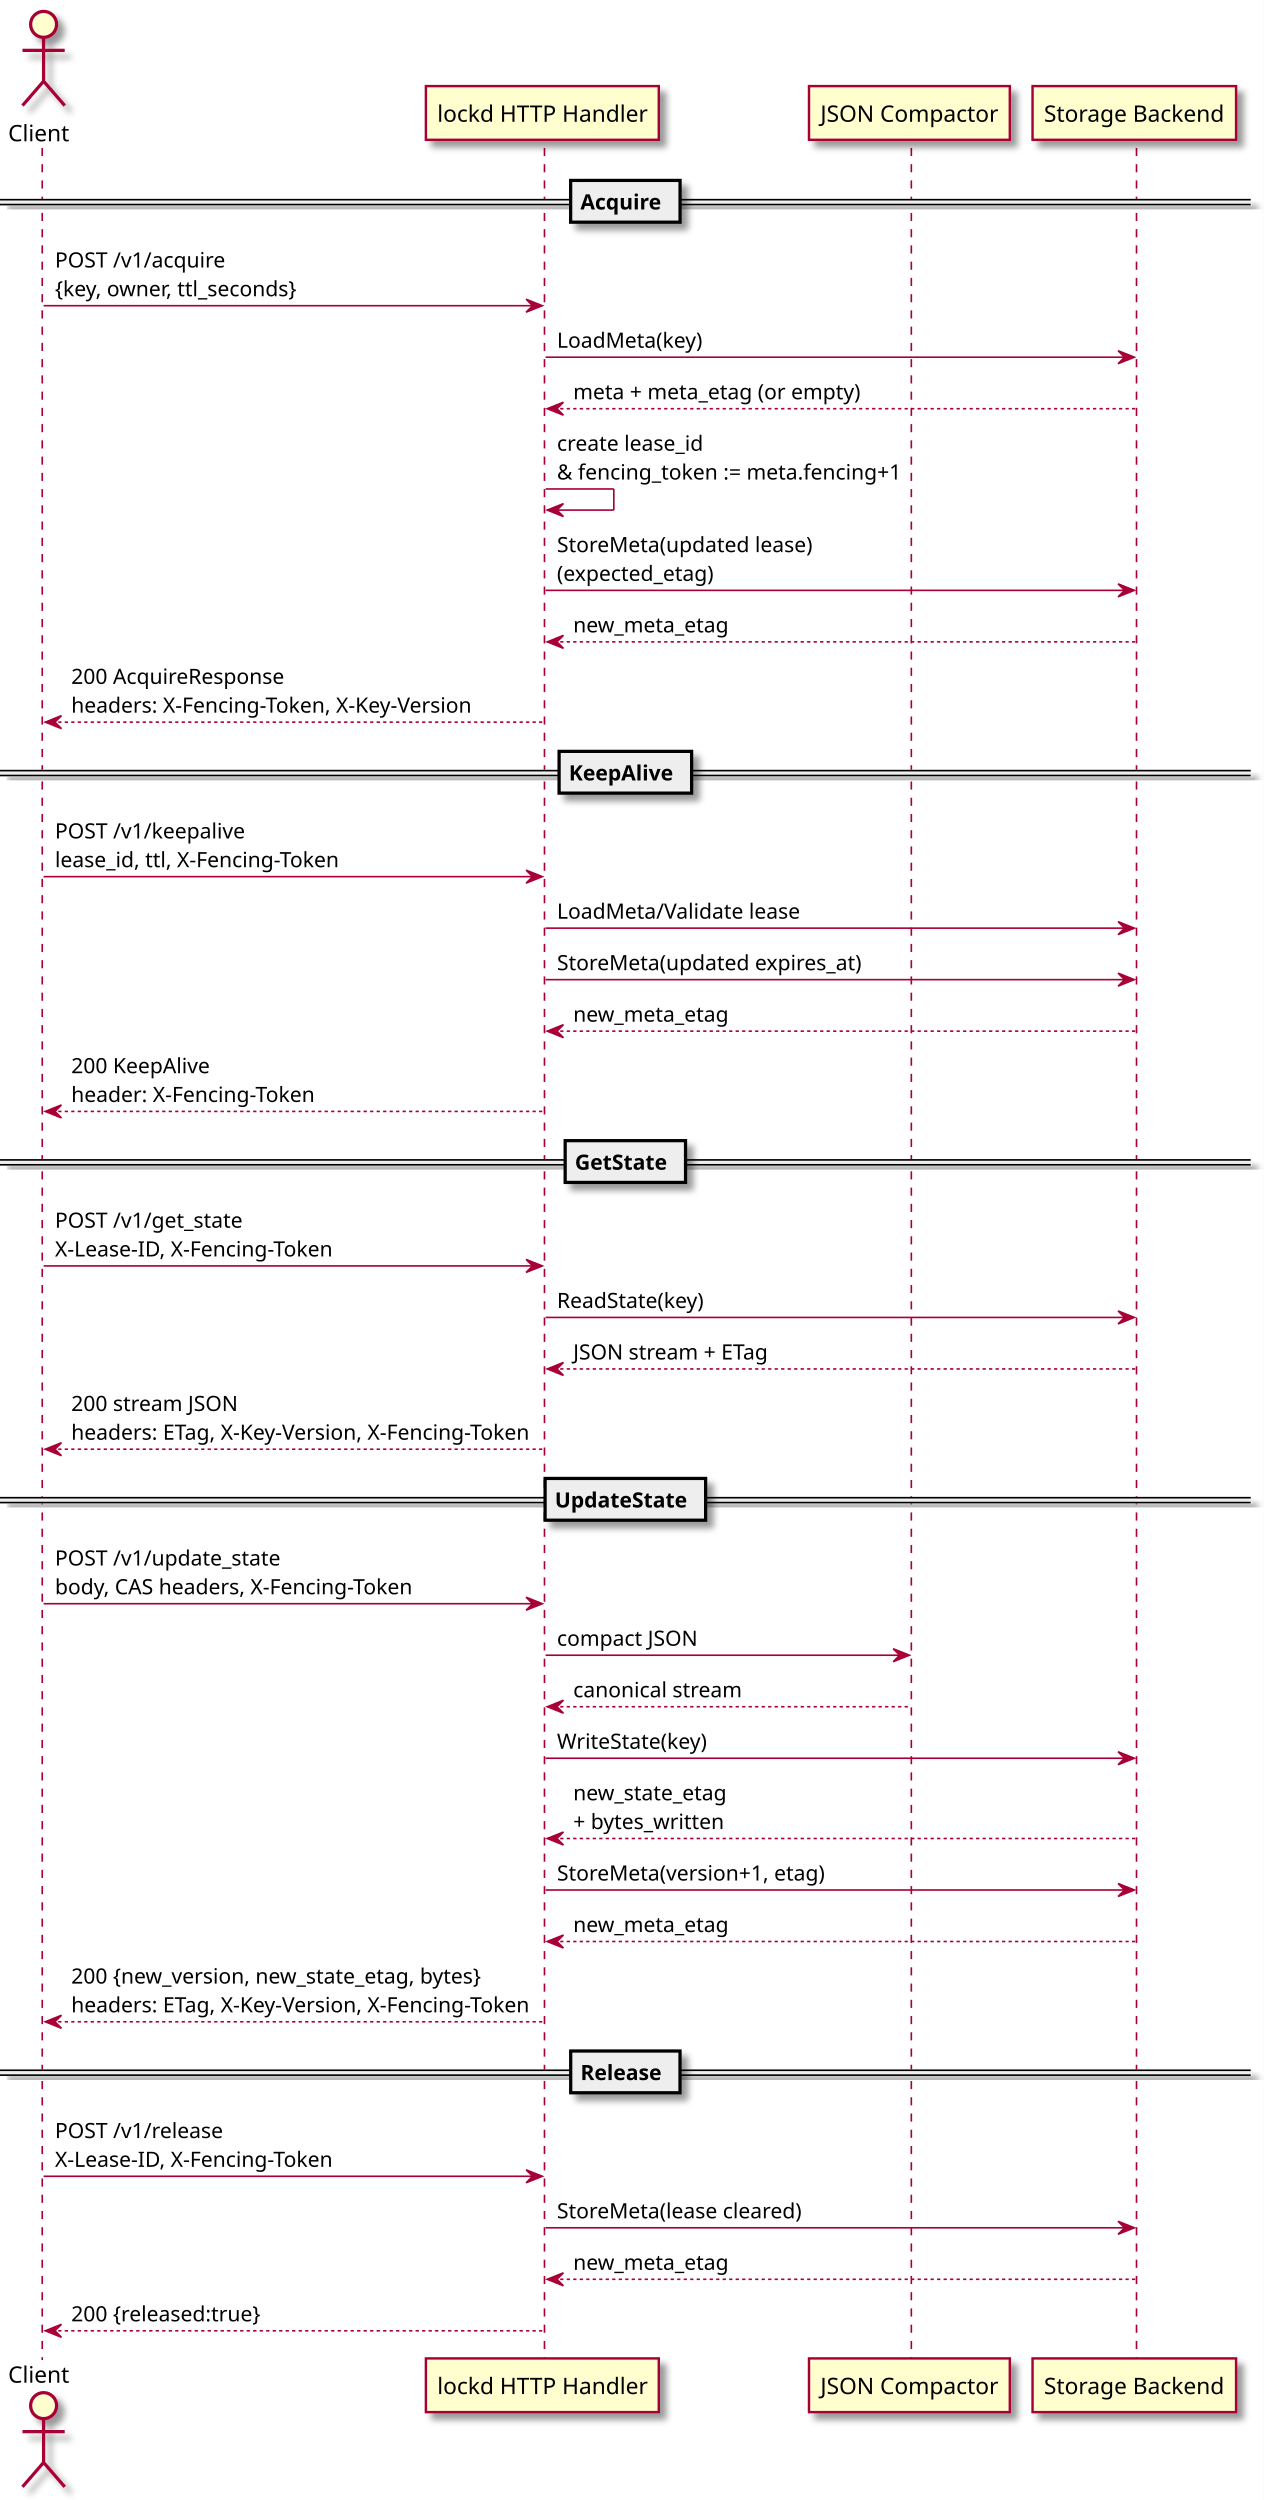
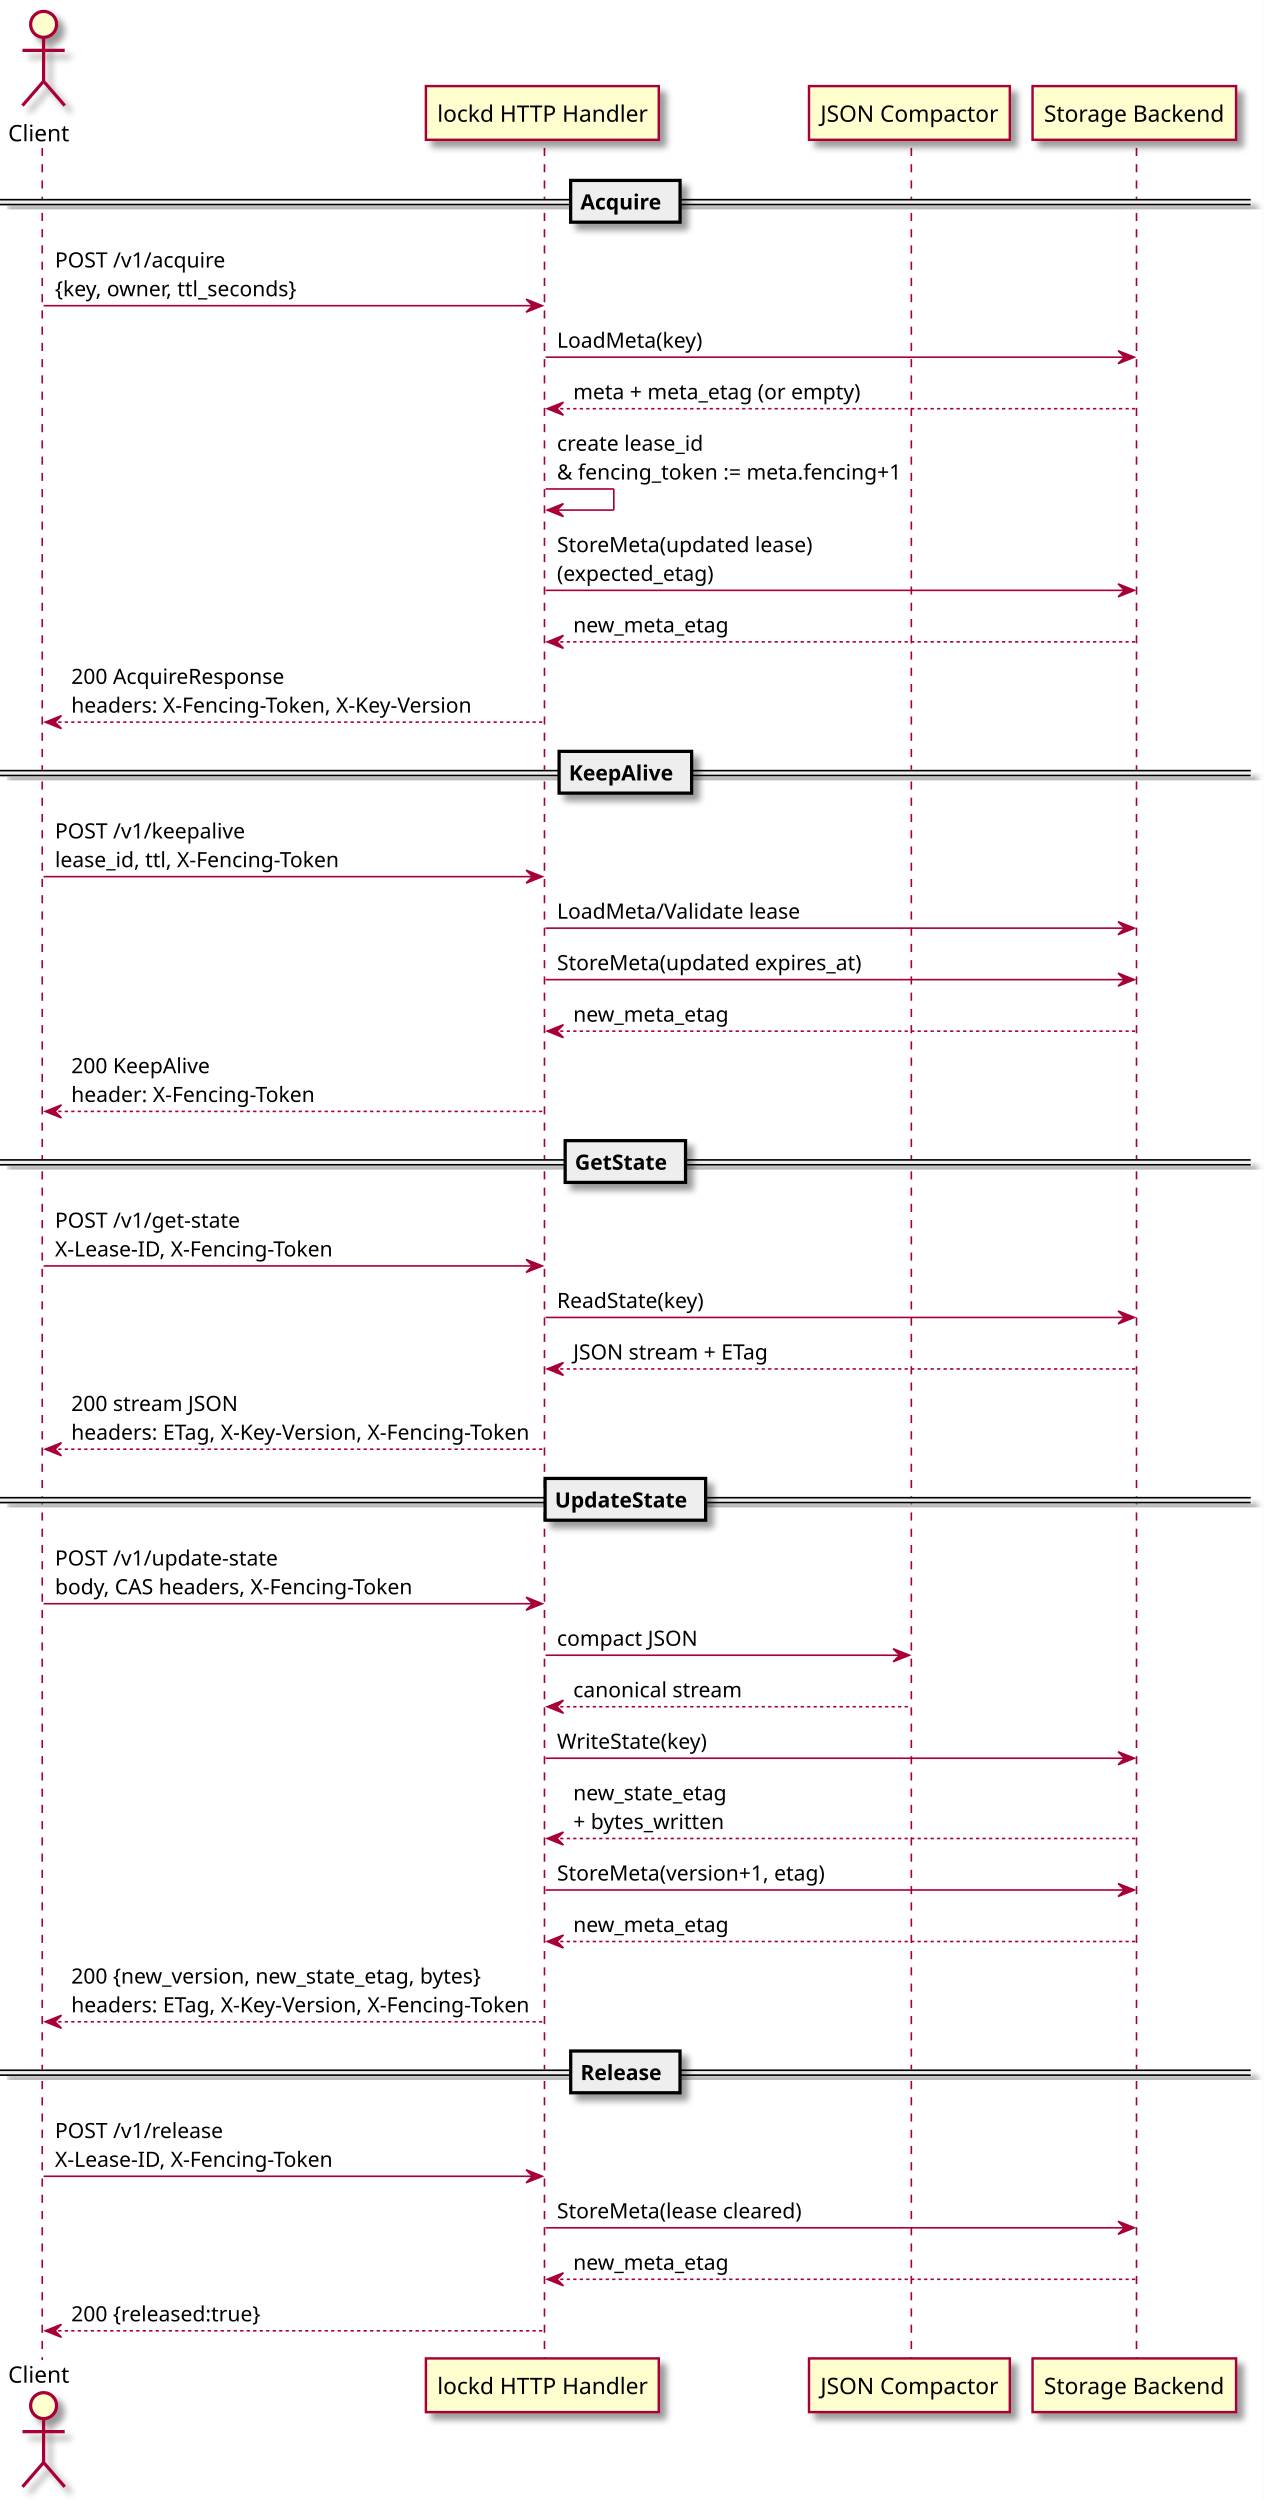
<svg xmlns="http://www.w3.org/2000/svg" contentStyleType="text/css" data-diagram-type="SEQUENCE" height="1539px" preserveAspectRatio="none" style="width:778px;height:1539px;background:#FFFFFF;" version="1.1" viewBox="0 0 778 1539" width="778px" zoomAndPan="magnify">
  <rect width="100%" height="100%" fill="#ffffff" />
  <defs>
-     <filter height="300%" id="frnr2sqypqbsd" width="300%" x="-1" y="-1">
+     <filter height="300%" id="ff2dkclz5ahoz" width="300%" x="-1" y="-1">
      <feGaussianBlur result="blurOut" stdDeviation="2" />
      <feColorMatrix in="blurOut" result="blurOut2" type="matrix" values="0 0 0 0 0 0 0 0 0 0 0 0 0 0 0 0 0 0 .4 0" />
      <feOffset dx="4" dy="4" in="blurOut2" result="blurOut3" />
      <feBlend in="SourceGraphic" in2="blurOut3" mode="normal" />
    </filter>
  </defs>
  <g>
    <g>
      <rect fill="#000000" fill-opacity="0" height="1361.771" width="8" x="22.837" y="91.068" />
      <line style="stroke:#A80036;stroke-width:1;stroke-dasharray:5,5;" x1="26" x2="26" y1="91.068" y2="1452.839" />
    </g>
    <g>
      <rect fill="#000000" fill-opacity="0" height="1361.771" width="8" x="331.862" y="91.068" />
      <line style="stroke:#A80036;stroke-width:1;stroke-dasharray:5,5;" x1="335.183" x2="335.183" y1="91.068" y2="1452.839" />
    </g>
    <g>
      <rect fill="#000000" fill-opacity="0" height="1361.771" width="8" x="557.827" y="91.068" />
      <line style="stroke:#A80036;stroke-width:1;stroke-dasharray:5,5;" x1="561.018" x2="561.018" y1="91.068" y2="1452.839" />
    </g>
    <g>
      <rect fill="#000000" fill-opacity="0" height="1361.771" width="8" x="696.287" y="91.068" />
      <line style="stroke:#A80036;stroke-width:1;stroke-dasharray:5,5;" x1="699.637" x2="699.637" y1="91.068" y2="1452.839" />
    </g>
    <g class="participant participant-head" data-participant="Client">
      <text fill="#000000" font-family="sans-serif" font-size="14" lengthAdjust="spacing" textLength="37.674" x="5" y="86.966">Client</text>
-       <ellipse cx="26.837" cy="15" fill="#FEFECE" filter="url(#frnr2sqypqbsd)" rx="8" ry="8" style="stroke:#A80036;stroke-width:2;" />
-       <path d="M26.837,23 L26.837,50 M13.837,31 L39.837,31 M26.837,50 L13.837,65 M26.837,50 L39.837,65" fill="none" filter="url(#frnr2sqypqbsd)" style="stroke:#A80036;stroke-width:2;" />
+       <ellipse cx="26.837" cy="15" fill="#FEFECE" filter="url(#ff2dkclz5ahoz)" rx="8" ry="8" style="stroke:#A80036;stroke-width:2;" />
+       <path d="M26.837,23 L26.837,50 M13.837,31 L39.837,31 M26.837,50 L13.837,65 M26.837,50 L39.837,65" fill="none" filter="url(#ff2dkclz5ahoz)" style="stroke:#A80036;stroke-width:2;" />
    </g>
    <g class="participant participant-tail" data-participant="Client">
      <text fill="#000000" font-family="sans-serif" font-size="14" lengthAdjust="spacing" textLength="37.674" x="5" y="1466.805">Client</text>
-       <ellipse cx="26.837" cy="1480.907" fill="#FEFECE" filter="url(#frnr2sqypqbsd)" rx="8" ry="8" style="stroke:#A80036;stroke-width:2;" />
-       <path d="M26.837,1488.907 L26.837,1515.907 M13.837,1496.907 L39.837,1496.907 M26.837,1515.907 L13.837,1530.907 M26.837,1515.907 L39.837,1530.907" fill="none" filter="url(#frnr2sqypqbsd)" style="stroke:#A80036;stroke-width:2;" />
+       <ellipse cx="26.837" cy="1480.907" fill="#FEFECE" filter="url(#ff2dkclz5ahoz)" rx="8" ry="8" style="stroke:#A80036;stroke-width:2;" />
+       <path d="M26.837,1488.907 L26.837,1515.907 M13.837,1496.907 L39.837,1496.907 M26.837,1515.907 L13.837,1530.907 M26.837,1515.907 L39.837,1530.907" fill="none" filter="url(#ff2dkclz5ahoz)" style="stroke:#A80036;stroke-width:2;" />
    </g>
    <g class="participant participant-head" data-participant="Handler">
-       <rect fill="#FEFECE" filter="url(#frnr2sqypqbsd)" height="33.068" style="stroke:#A80036;stroke-width:1.5;" width="143.359" x="262.183" y="53" />
+       <rect fill="#FEFECE" filter="url(#ff2dkclz5ahoz)" height="33.068" style="stroke:#A80036;stroke-width:1.5;" width="143.359" x="262.183" y="53" />
      <text fill="#000000" font-family="sans-serif" font-size="14" lengthAdjust="spacing" textLength="129.359" x="269.183" y="74.966">lockd HTTP Handler</text>
    </g>
    <g class="participant participant-tail" data-participant="Handler">
-       <rect fill="#FEFECE" filter="url(#frnr2sqypqbsd)" height="33.068" style="stroke:#A80036;stroke-width:1.5;" width="143.359" x="262.183" y="1451.839" />
+       <rect fill="#FEFECE" filter="url(#ff2dkclz5ahoz)" height="33.068" style="stroke:#A80036;stroke-width:1.5;" width="143.359" x="262.183" y="1451.839" />
      <text fill="#000000" font-family="sans-serif" font-size="14" lengthAdjust="spacing" textLength="129.359" x="269.183" y="1473.805">lockd HTTP Handler</text>
    </g>
    <g class="participant participant-head" data-participant="Compactor">
-       <rect fill="#FEFECE" filter="url(#frnr2sqypqbsd)" height="33.068" style="stroke:#A80036;stroke-width:1.5;" width="123.62" x="498.018" y="53" />
+       <rect fill="#FEFECE" filter="url(#ff2dkclz5ahoz)" height="33.068" style="stroke:#A80036;stroke-width:1.5;" width="123.62" x="498.018" y="53" />
      <text fill="#000000" font-family="sans-serif" font-size="14" lengthAdjust="spacing" textLength="109.62" x="505.018" y="74.966">JSON Compactor</text>
    </g>
    <g class="participant participant-tail" data-participant="Compactor">
-       <rect fill="#FEFECE" filter="url(#frnr2sqypqbsd)" height="33.068" style="stroke:#A80036;stroke-width:1.5;" width="123.62" x="498.018" y="1451.839" />
+       <rect fill="#FEFECE" filter="url(#ff2dkclz5ahoz)" height="33.068" style="stroke:#A80036;stroke-width:1.5;" width="123.62" x="498.018" y="1451.839" />
      <text fill="#000000" font-family="sans-serif" font-size="14" lengthAdjust="spacing" textLength="109.62" x="505.018" y="1473.805">JSON Compactor</text>
    </g>
    <g class="participant participant-head" data-participant="Storage">
-       <rect fill="#FEFECE" filter="url(#frnr2sqypqbsd)" height="33.068" style="stroke:#A80036;stroke-width:1.5;" width="125.3" x="635.637" y="53" />
+       <rect fill="#FEFECE" filter="url(#ff2dkclz5ahoz)" height="33.068" style="stroke:#A80036;stroke-width:1.5;" width="125.3" x="635.637" y="53" />
      <text fill="#000000" font-family="sans-serif" font-size="14" lengthAdjust="spacing" textLength="111.3" x="642.637" y="74.966">Storage Backend</text>
    </g>
    <g class="participant participant-tail" data-participant="Storage">
-       <rect fill="#FEFECE" filter="url(#frnr2sqypqbsd)" height="33.068" style="stroke:#A80036;stroke-width:1.5;" width="125.3" x="635.637" y="1451.839" />
+       <rect fill="#FEFECE" filter="url(#ff2dkclz5ahoz)" height="33.068" style="stroke:#A80036;stroke-width:1.5;" width="125.3" x="635.637" y="1451.839" />
      <text fill="#000000" font-family="sans-serif" font-size="14" lengthAdjust="spacing" textLength="111.3" x="642.637" y="1473.805">Storage Backend</text>
    </g>
-     <rect fill="#EEEEEE" filter="url(#frnr2sqypqbsd)" height="3" style="stroke:#EEEEEE;stroke-width:1;" width="769.937" x="0" y="122.921" />
+     <rect fill="#EEEEEE" filter="url(#ff2dkclz5ahoz)" height="3" style="stroke:#EEEEEE;stroke-width:1;" width="769.937" x="0" y="122.921" />
    <line style="stroke:#000000;stroke-width:1;" x1="0" x2="769.937" y1="122.921" y2="122.921" />
    <line style="stroke:#000000;stroke-width:1;" x1="0" x2="769.937" y1="125.921" y2="125.921" />
-     <rect fill="#EEEEEE" filter="url(#frnr2sqypqbsd)" height="25.706" style="stroke:#000000;stroke-width:2;" width="67.352" x="351.292" y="111.068" />
+     <rect fill="#EEEEEE" filter="url(#ff2dkclz5ahoz)" height="25.706" style="stroke:#000000;stroke-width:2;" width="67.352" x="351.292" y="111.068" />
    <text fill="#000000" font-family="sans-serif" font-size="13" font-weight="bold" lengthAdjust="spacing" textLength="49.972" x="357.292" y="128.965">Acquire</text>
    <g class="message" data-participant-1="Client" data-participant-2="Handler">
      <polygon fill="#A80036" points="323.862,184.186,333.862,188.186,323.862,192.186,327.862,188.186" style="stroke:#A80036;stroke-width:1;" />
      <line style="stroke:#A80036;stroke-width:1;" x1="26.837" x2="329.862" y1="188.186" y2="188.186" />
      <text fill="#000000" font-family="sans-serif" font-size="13" lengthAdjust="spacing" textLength="105.092" x="33.837" y="164.671">POST /v1/acquire</text>
      <text fill="#000000" font-family="sans-serif" font-size="13" lengthAdjust="spacing" textLength="151.762" x="33.837" y="182.377">{key, owner, ttl_seconds}</text>
    </g>
    <g class="message" data-participant-1="Handler" data-participant-2="Storage">
      <polygon fill="#A80036" points="688.287,215.892,698.287,219.892,688.287,223.892,692.287,219.892" style="stroke:#A80036;stroke-width:1;" />
      <line style="stroke:#A80036;stroke-width:1;" x1="335.862" x2="694.287" y1="219.892" y2="219.892" />
      <text fill="#000000" font-family="sans-serif" font-size="13" lengthAdjust="spacing" textLength="89.778" x="342.862" y="214.083">LoadMeta(key)</text>
    </g>
    <g class="message" data-participant-1="Storage" data-participant-2="Handler">
      <polygon fill="#A80036" points="346.862,247.598,336.862,251.598,346.862,255.598,342.862,251.598" style="stroke:#A80036;stroke-width:1;" />
      <line style="stroke:#A80036;stroke-width:1;stroke-dasharray:2,2;" x1="340.862" x2="699.287" y1="251.598" y2="251.598" />
      <text fill="#000000" font-family="sans-serif" font-size="13" lengthAdjust="spacing" textLength="176.826" x="352.862" y="245.789">meta + meta_etag (or empty)</text>
    </g>
    <g class="message" data-participant-1="Handler" data-participant-2="Handler">
      <line style="stroke:#A80036;stroke-width:1;" x1="335.862" x2="377.862" y1="301.01" y2="301.01" />
      <line style="stroke:#A80036;stroke-width:1;" x1="377.862" x2="377.862" y1="301.01" y2="314.01" />
      <line style="stroke:#A80036;stroke-width:1;" x1="336.862" x2="377.862" y1="314.01" y2="314.01" />
      <polygon fill="#A80036" points="346.862,310.01,336.862,314.01,346.862,318.01,342.862,314.01" style="stroke:#A80036;stroke-width:1;" />
      <text fill="#000000" font-family="sans-serif" font-size="13" lengthAdjust="spacing" textLength="90.298" x="342.862" y="277.495">create lease_id</text>
      <text fill="#000000" font-family="sans-serif" font-size="13" lengthAdjust="spacing" textLength="211.965" x="342.862" y="295.201">&amp; fencing_token := meta.fencing+1</text>
    </g>
    <g class="message" data-participant-1="Handler" data-participant-2="Storage">
      <polygon fill="#A80036" points="688.287,359.422,698.287,363.422,688.287,367.422,692.287,363.422" style="stroke:#A80036;stroke-width:1;" />
      <line style="stroke:#A80036;stroke-width:1;" x1="335.862" x2="694.287" y1="363.422" y2="363.422" />
      <text fill="#000000" font-family="sans-serif" font-size="13" lengthAdjust="spacing" textLength="157.56" x="342.862" y="339.907">StoreMeta(updated lease)</text>
      <text fill="#000000" font-family="sans-serif" font-size="13" lengthAdjust="spacing" textLength="96.681" x="342.862" y="357.613">(expected_etag)</text>
    </g>
    <g class="message" data-participant-1="Storage" data-participant-2="Handler">
      <polygon fill="#A80036" points="346.862,391.128,336.862,395.128,346.862,399.128,342.862,395.128" style="stroke:#A80036;stroke-width:1;" />
      <line style="stroke:#A80036;stroke-width:1;stroke-dasharray:2,2;" x1="340.862" x2="699.287" y1="395.128" y2="395.128" />
      <text fill="#000000" font-family="sans-serif" font-size="13" lengthAdjust="spacing" textLength="95.914" x="352.862" y="389.319">new_meta_etag</text>
    </g>
    <g class="message" data-participant-1="Handler" data-participant-2="Client">
      <polygon fill="#A80036" points="37.837,440.54,27.837,444.54,37.837,448.54,33.837,444.54" style="stroke:#A80036;stroke-width:1;" />
      <line style="stroke:#A80036;stroke-width:1;stroke-dasharray:2,2;" x1="31.837" x2="334.862" y1="444.54" y2="444.54" />
      <text fill="#000000" font-family="sans-serif" font-size="13" lengthAdjust="spacing" textLength="131.417" x="43.837" y="421.025">200 AcquireResponse</text>
      <text fill="#000000" font-family="sans-serif" font-size="13" lengthAdjust="spacing" textLength="248.417" x="43.837" y="438.731">headers: X-Fencing-Token, X-Key-Version</text>
    </g>
-     <rect fill="#EEEEEE" filter="url(#frnr2sqypqbsd)" height="3" style="stroke:#EEEEEE;stroke-width:1;" width="769.937" x="0" y="474.393" />
+     <rect fill="#EEEEEE" filter="url(#ff2dkclz5ahoz)" height="3" style="stroke:#EEEEEE;stroke-width:1;" width="769.937" x="0" y="474.393" />
    <line style="stroke:#000000;stroke-width:1;" x1="0" x2="769.937" y1="474.393" y2="474.393" />
    <line style="stroke:#000000;stroke-width:1;" x1="0" x2="769.937" y1="477.393" y2="477.393" />
-     <rect fill="#EEEEEE" filter="url(#frnr2sqypqbsd)" height="25.706" style="stroke:#000000;stroke-width:2;" width="81.587" x="344.175" y="462.54" />
+     <rect fill="#EEEEEE" filter="url(#ff2dkclz5ahoz)" height="25.706" style="stroke:#000000;stroke-width:2;" width="81.587" x="344.175" y="462.54" />
    <text fill="#000000" font-family="sans-serif" font-size="13" font-weight="bold" lengthAdjust="spacing" textLength="64.207" x="350.175" y="480.437">KeepAlive</text>
    <g class="message" data-participant-1="Client" data-participant-2="Handler">
      <polygon fill="#A80036" points="323.862,535.658,333.862,539.658,323.862,543.658,327.862,539.658" style="stroke:#A80036;stroke-width:1;" />
      <line style="stroke:#A80036;stroke-width:1;" x1="26.837" x2="329.862" y1="539.658" y2="539.658" />
      <text fill="#000000" font-family="sans-serif" font-size="13" lengthAdjust="spacing" textLength="117.013" x="33.837" y="516.143">POST /v1/keepalive</text>
      <text fill="#000000" font-family="sans-serif" font-size="13" lengthAdjust="spacing" textLength="176.254" x="33.837" y="533.849">lease_id, ttl, X-Fencing-Token</text>
    </g>
    <g class="message" data-participant-1="Handler" data-participant-2="Storage">
      <polygon fill="#A80036" points="688.287,567.364,698.287,571.364,688.287,575.364,692.287,571.364" style="stroke:#A80036;stroke-width:1;" />
      <line style="stroke:#A80036;stroke-width:1;" x1="335.862" x2="694.287" y1="571.364" y2="571.364" />
      <text fill="#000000" font-family="sans-serif" font-size="13" lengthAdjust="spacing" textLength="149.942" x="342.862" y="565.555">LoadMeta/Validate lease</text>
    </g>
    <g class="message" data-participant-1="Handler" data-participant-2="Storage">
      <polygon fill="#A80036" points="688.287,599.07,698.287,603.07,688.287,607.07,692.287,603.07" style="stroke:#A80036;stroke-width:1;" />
      <line style="stroke:#A80036;stroke-width:1;" x1="335.862" x2="694.287" y1="603.07" y2="603.07" />
      <text fill="#000000" font-family="sans-serif" font-size="13" lengthAdjust="spacing" textLength="188.266" x="342.862" y="597.261">StoreMeta(updated expires_at)</text>
    </g>
    <g class="message" data-participant-1="Storage" data-participant-2="Handler">
      <polygon fill="#A80036" points="346.862,630.776,336.862,634.776,346.862,638.776,342.862,634.776" style="stroke:#A80036;stroke-width:1;" />
      <line style="stroke:#A80036;stroke-width:1;stroke-dasharray:2,2;" x1="340.862" x2="699.287" y1="634.776" y2="634.776" />
      <text fill="#000000" font-family="sans-serif" font-size="13" lengthAdjust="spacing" textLength="95.914" x="352.862" y="628.967">new_meta_etag</text>
    </g>
    <g class="message" data-participant-1="Handler" data-participant-2="Client">
      <polygon fill="#A80036" points="37.837,680.188,27.837,684.188,37.837,688.188,33.837,684.188" style="stroke:#A80036;stroke-width:1;" />
      <line style="stroke:#A80036;stroke-width:1;stroke-dasharray:2,2;" x1="31.837" x2="334.862" y1="684.188" y2="684.188" />
      <text fill="#000000" font-family="sans-serif" font-size="13" lengthAdjust="spacing" textLength="85.345" x="43.837" y="660.673">200 KeepAlive</text>
      <text fill="#000000" font-family="sans-serif" font-size="13" lengthAdjust="spacing" textLength="151.346" x="43.837" y="678.379">header: X-Fencing-Token</text>
    </g>
-     <rect fill="#EEEEEE" filter="url(#frnr2sqypqbsd)" height="3" style="stroke:#EEEEEE;stroke-width:1;" width="769.937" x="0" y="714.041" />
+     <rect fill="#EEEEEE" filter="url(#ff2dkclz5ahoz)" height="3" style="stroke:#EEEEEE;stroke-width:1;" width="769.937" x="0" y="714.041" />
    <line style="stroke:#000000;stroke-width:1;" x1="0" x2="769.937" y1="714.041" y2="714.041" />
    <line style="stroke:#000000;stroke-width:1;" x1="0" x2="769.937" y1="717.041" y2="717.041" />
-     <rect fill="#EEEEEE" filter="url(#frnr2sqypqbsd)" height="25.706" style="stroke:#000000;stroke-width:2;" width="74.099" x="347.919" y="702.188" />
+     <rect fill="#EEEEEE" filter="url(#ff2dkclz5ahoz)" height="25.706" style="stroke:#000000;stroke-width:2;" width="74.099" x="347.919" y="702.188" />
    <text fill="#000000" font-family="sans-serif" font-size="13" font-weight="bold" lengthAdjust="spacing" textLength="56.719" x="353.919" y="720.085">GetState</text>
    <g class="message" data-participant-1="Client" data-participant-2="Handler">
      <polygon fill="#A80036" points="323.862,775.306,333.862,779.306,323.862,783.306,327.862,779.306" style="stroke:#A80036;stroke-width:1;" />
      <line style="stroke:#A80036;stroke-width:1;" x1="26.837" x2="329.862" y1="779.306" y2="779.306" />
-       <text fill="#000000" font-family="sans-serif" font-size="13" lengthAdjust="spacing" textLength="115.505" x="33.837" y="755.791">POST /v1/get_state</text>
+       <text fill="#000000" font-family="sans-serif" font-size="13" lengthAdjust="spacing" textLength="113.919" x="33.837" y="755.791">POST /v1/get-state</text>
      <text fill="#000000" font-family="sans-serif" font-size="13" lengthAdjust="spacing" textLength="172.874" x="33.837" y="773.497">X-Lease-ID, X-Fencing-Token</text>
    </g>
    <g class="message" data-participant-1="Handler" data-participant-2="Storage">
      <polygon fill="#A80036" points="688.287,807.012,698.287,811.012,688.287,815.012,692.287,811.012" style="stroke:#A80036;stroke-width:1;" />
      <line style="stroke:#A80036;stroke-width:1;" x1="335.862" x2="694.287" y1="811.012" y2="811.012" />
      <text fill="#000000" font-family="sans-serif" font-size="13" lengthAdjust="spacing" textLength="90.558" x="342.862" y="805.203">ReadState(key)</text>
    </g>
    <g class="message" data-participant-1="Storage" data-participant-2="Handler">
      <polygon fill="#A80036" points="346.862,838.718,336.862,842.718,346.862,846.718,342.862,842.718" style="stroke:#A80036;stroke-width:1;" />
      <line style="stroke:#A80036;stroke-width:1;stroke-dasharray:2,2;" x1="340.862" x2="699.287" y1="842.718" y2="842.718" />
      <text fill="#000000" font-family="sans-serif" font-size="13" lengthAdjust="spacing" textLength="121.108" x="352.862" y="836.909">JSON stream + ETag</text>
    </g>
    <g class="message" data-participant-1="Handler" data-participant-2="Client">
      <polygon fill="#A80036" points="37.837,888.13,27.837,892.13,37.837,896.13,33.837,892.13" style="stroke:#A80036;stroke-width:1;" />
      <line style="stroke:#A80036;stroke-width:1;stroke-dasharray:2,2;" x1="31.837" x2="334.862" y1="892.13" y2="892.13" />
      <text fill="#000000" font-family="sans-serif" font-size="13" lengthAdjust="spacing" textLength="102.856" x="43.837" y="868.615">200 stream JSON</text>
      <text fill="#000000" font-family="sans-serif" font-size="13" lengthAdjust="spacing" textLength="285.025" x="43.837" y="886.321">headers: ETag, X-Key-Version, X-Fencing-Token</text>
    </g>
-     <rect fill="#EEEEEE" filter="url(#frnr2sqypqbsd)" height="3" style="stroke:#EEEEEE;stroke-width:1;" width="769.937" x="0" y="921.983" />
+     <rect fill="#EEEEEE" filter="url(#ff2dkclz5ahoz)" height="3" style="stroke:#EEEEEE;stroke-width:1;" width="769.937" x="0" y="921.983" />
    <line style="stroke:#000000;stroke-width:1;" x1="0" x2="769.937" y1="921.983" y2="921.983" />
    <line style="stroke:#000000;stroke-width:1;" x1="0" x2="769.937" y1="924.983" y2="924.983" />
-     <rect fill="#EEEEEE" filter="url(#frnr2sqypqbsd)" height="25.706" style="stroke:#000000;stroke-width:2;" width="98.825" x="335.556" y="910.13" />
+     <rect fill="#EEEEEE" filter="url(#ff2dkclz5ahoz)" height="25.706" style="stroke:#000000;stroke-width:2;" width="98.825" x="335.556" y="910.13" />
    <text fill="#000000" font-family="sans-serif" font-size="13" font-weight="bold" lengthAdjust="spacing" textLength="81.445" x="341.556" y="928.027">UpdateState</text>
    <g class="message" data-participant-1="Client" data-participant-2="Handler">
      <polygon fill="#A80036" points="323.862,983.248,333.862,987.248,323.862,991.248,327.862,987.248" style="stroke:#A80036;stroke-width:1;" />
      <line style="stroke:#A80036;stroke-width:1;" x1="26.837" x2="329.862" y1="987.248" y2="987.248" />
-       <text fill="#000000" font-family="sans-serif" font-size="13" lengthAdjust="spacing" textLength="138.827" x="33.837" y="963.733">POST /v1/update_state</text>
+       <text fill="#000000" font-family="sans-serif" font-size="13" lengthAdjust="spacing" textLength="137.241" x="33.837" y="963.733">POST /v1/update-state</text>
      <text fill="#000000" font-family="sans-serif" font-size="13" lengthAdjust="spacing" textLength="221.962" x="33.837" y="981.439">body, CAS headers, X-Fencing-Token</text>
    </g>
    <g class="message" data-participant-1="Handler" data-participant-2="Compactor">
      <polygon fill="#A80036" points="549.827,1014.954,559.827,1018.954,549.827,1022.954,553.827,1018.954" style="stroke:#A80036;stroke-width:1;" />
      <line style="stroke:#A80036;stroke-width:1;" x1="335.862" x2="555.827" y1="1018.954" y2="1018.954" />
      <text fill="#000000" font-family="sans-serif" font-size="13" lengthAdjust="spacing" textLength="86.58" x="342.862" y="1013.145">compact JSON</text>
    </g>
    <g class="message" data-participant-1="Compactor" data-participant-2="Handler">
      <polygon fill="#A80036" points="346.862,1046.66,336.862,1050.66,346.862,1054.66,342.862,1050.66" style="stroke:#A80036;stroke-width:1;" />
      <line style="stroke:#A80036;stroke-width:1;stroke-dasharray:2,2;" x1="340.862" x2="560.827" y1="1050.66" y2="1050.66" />
      <text fill="#000000" font-family="sans-serif" font-size="13" lengthAdjust="spacing" textLength="104.156" x="352.862" y="1044.851">canonical stream</text>
    </g>
    <g class="message" data-participant-1="Handler" data-participant-2="Storage">
      <polygon fill="#A80036" points="688.287,1078.367,698.287,1082.367,688.287,1086.367,692.287,1082.367" style="stroke:#A80036;stroke-width:1;" />
      <line style="stroke:#A80036;stroke-width:1;" x1="335.862" x2="694.287" y1="1082.367" y2="1082.367" />
      <text fill="#000000" font-family="sans-serif" font-size="13" lengthAdjust="spacing" textLength="92.69" x="342.862" y="1076.557">WriteState(key)</text>
    </g>
    <g class="message" data-participant-1="Storage" data-participant-2="Handler">
      <polygon fill="#A80036" points="346.862,1127.778,336.862,1131.778,346.862,1135.778,342.862,1131.778" style="stroke:#A80036;stroke-width:1;" />
      <line style="stroke:#A80036;stroke-width:1;stroke-dasharray:2,2;" x1="340.862" x2="699.287" y1="1131.778" y2="1131.778" />
      <text fill="#000000" font-family="sans-serif" font-size="13" lengthAdjust="spacing" textLength="94.679" x="352.862" y="1108.264">new_state_etag</text>
      <text fill="#000000" font-family="sans-serif" font-size="13" lengthAdjust="spacing" textLength="93.158" x="352.862" y="1125.969">+ bytes_written</text>
    </g>
    <g class="message" data-participant-1="Handler" data-participant-2="Storage">
      <polygon fill="#A80036" points="688.287,1159.485,698.287,1163.485,688.287,1167.485,692.287,1163.485" style="stroke:#A80036;stroke-width:1;" />
      <line style="stroke:#A80036;stroke-width:1;" x1="335.862" x2="694.287" y1="1163.485" y2="1163.485" />
      <text fill="#000000" font-family="sans-serif" font-size="13" lengthAdjust="spacing" textLength="165.139" x="342.862" y="1157.676">StoreMeta(version+1, etag)</text>
    </g>
    <g class="message" data-participant-1="Storage" data-participant-2="Handler">
      <polygon fill="#A80036" points="346.862,1191.19,336.862,1195.19,346.862,1199.19,342.862,1195.19" style="stroke:#A80036;stroke-width:1;" />
      <line style="stroke:#A80036;stroke-width:1;stroke-dasharray:2,2;" x1="340.862" x2="699.287" y1="1195.19" y2="1195.19" />
      <text fill="#000000" font-family="sans-serif" font-size="13" lengthAdjust="spacing" textLength="95.914" x="352.862" y="1189.381">new_meta_etag</text>
    </g>
    <g class="message" data-participant-1="Handler" data-participant-2="Client">
      <polygon fill="#A80036" points="37.837,1240.603,27.837,1244.603,37.837,1248.603,33.837,1244.603" style="stroke:#A80036;stroke-width:1;" />
      <line style="stroke:#A80036;stroke-width:1;stroke-dasharray:2,2;" x1="31.837" x2="334.862" y1="1244.603" y2="1244.603" />
      <text fill="#000000" font-family="sans-serif" font-size="13" lengthAdjust="spacing" textLength="252.993" x="43.837" y="1221.088">200 {new_version, new_state_etag, bytes}</text>
      <text fill="#000000" font-family="sans-serif" font-size="13" lengthAdjust="spacing" textLength="285.025" x="43.837" y="1238.794">headers: ETag, X-Key-Version, X-Fencing-Token</text>
    </g>
-     <rect fill="#EEEEEE" filter="url(#frnr2sqypqbsd)" height="3" style="stroke:#EEEEEE;stroke-width:1;" width="769.937" x="0" y="1274.456" />
+     <rect fill="#EEEEEE" filter="url(#ff2dkclz5ahoz)" height="3" style="stroke:#EEEEEE;stroke-width:1;" width="769.937" x="0" y="1274.456" />
    <line style="stroke:#000000;stroke-width:1;" x1="0" x2="769.937" y1="1274.456" y2="1274.456" />
    <line style="stroke:#000000;stroke-width:1;" x1="0" x2="769.937" y1="1277.456" y2="1277.456" />
-     <rect fill="#EEEEEE" filter="url(#frnr2sqypqbsd)" height="25.706" style="stroke:#000000;stroke-width:2;" width="67.287" x="351.325" y="1262.603" />
+     <rect fill="#EEEEEE" filter="url(#ff2dkclz5ahoz)" height="25.706" style="stroke:#000000;stroke-width:2;" width="67.287" x="351.325" y="1262.603" />
    <text fill="#000000" font-family="sans-serif" font-size="13" font-weight="bold" lengthAdjust="spacing" textLength="49.907" x="357.325" y="1280.5">Release</text>
    <g class="message" data-participant-1="Client" data-participant-2="Handler">
      <polygon fill="#A80036" points="323.862,1335.721,333.862,1339.721,323.862,1343.721,327.862,1339.721" style="stroke:#A80036;stroke-width:1;" />
      <line style="stroke:#A80036;stroke-width:1;" x1="26.837" x2="329.862" y1="1339.721" y2="1339.721" />
      <text fill="#000000" font-family="sans-serif" font-size="13" lengthAdjust="spacing" textLength="103.714" x="33.837" y="1316.206">POST /v1/release</text>
      <text fill="#000000" font-family="sans-serif" font-size="13" lengthAdjust="spacing" textLength="172.874" x="33.837" y="1333.912">X-Lease-ID, X-Fencing-Token</text>
    </g>
    <g class="message" data-participant-1="Handler" data-participant-2="Storage">
      <polygon fill="#A80036" points="688.287,1367.427,698.287,1371.427,688.287,1375.427,692.287,1371.427" style="stroke:#A80036;stroke-width:1;" />
      <line style="stroke:#A80036;stroke-width:1;" x1="335.862" x2="694.287" y1="1371.427" y2="1371.427" />
      <text fill="#000000" font-family="sans-serif" font-size="13" lengthAdjust="spacing" textLength="151.138" x="342.862" y="1365.618">StoreMeta(lease cleared)</text>
    </g>
    <g class="message" data-participant-1="Storage" data-participant-2="Handler">
      <polygon fill="#A80036" points="346.862,1399.133,336.862,1403.133,346.862,1407.133,342.862,1403.133" style="stroke:#A80036;stroke-width:1;" />
      <line style="stroke:#A80036;stroke-width:1;stroke-dasharray:2,2;" x1="340.862" x2="699.287" y1="1403.133" y2="1403.133" />
      <text fill="#000000" font-family="sans-serif" font-size="13" lengthAdjust="spacing" textLength="95.914" x="352.862" y="1397.324">new_meta_etag</text>
    </g>
    <g class="message" data-participant-1="Handler" data-participant-2="Client">
      <polygon fill="#A80036" points="37.837,1430.839,27.837,1434.839,37.837,1438.839,33.837,1434.839" style="stroke:#A80036;stroke-width:1;" />
      <line style="stroke:#A80036;stroke-width:1;stroke-dasharray:2,2;" x1="31.837" x2="334.862" y1="1434.839" y2="1434.839" />
      <text fill="#000000" font-family="sans-serif" font-size="13" lengthAdjust="spacing" textLength="116.714" x="43.837" y="1429.03">200 {released:true}</text>
    </g>
  </g>
</svg>
